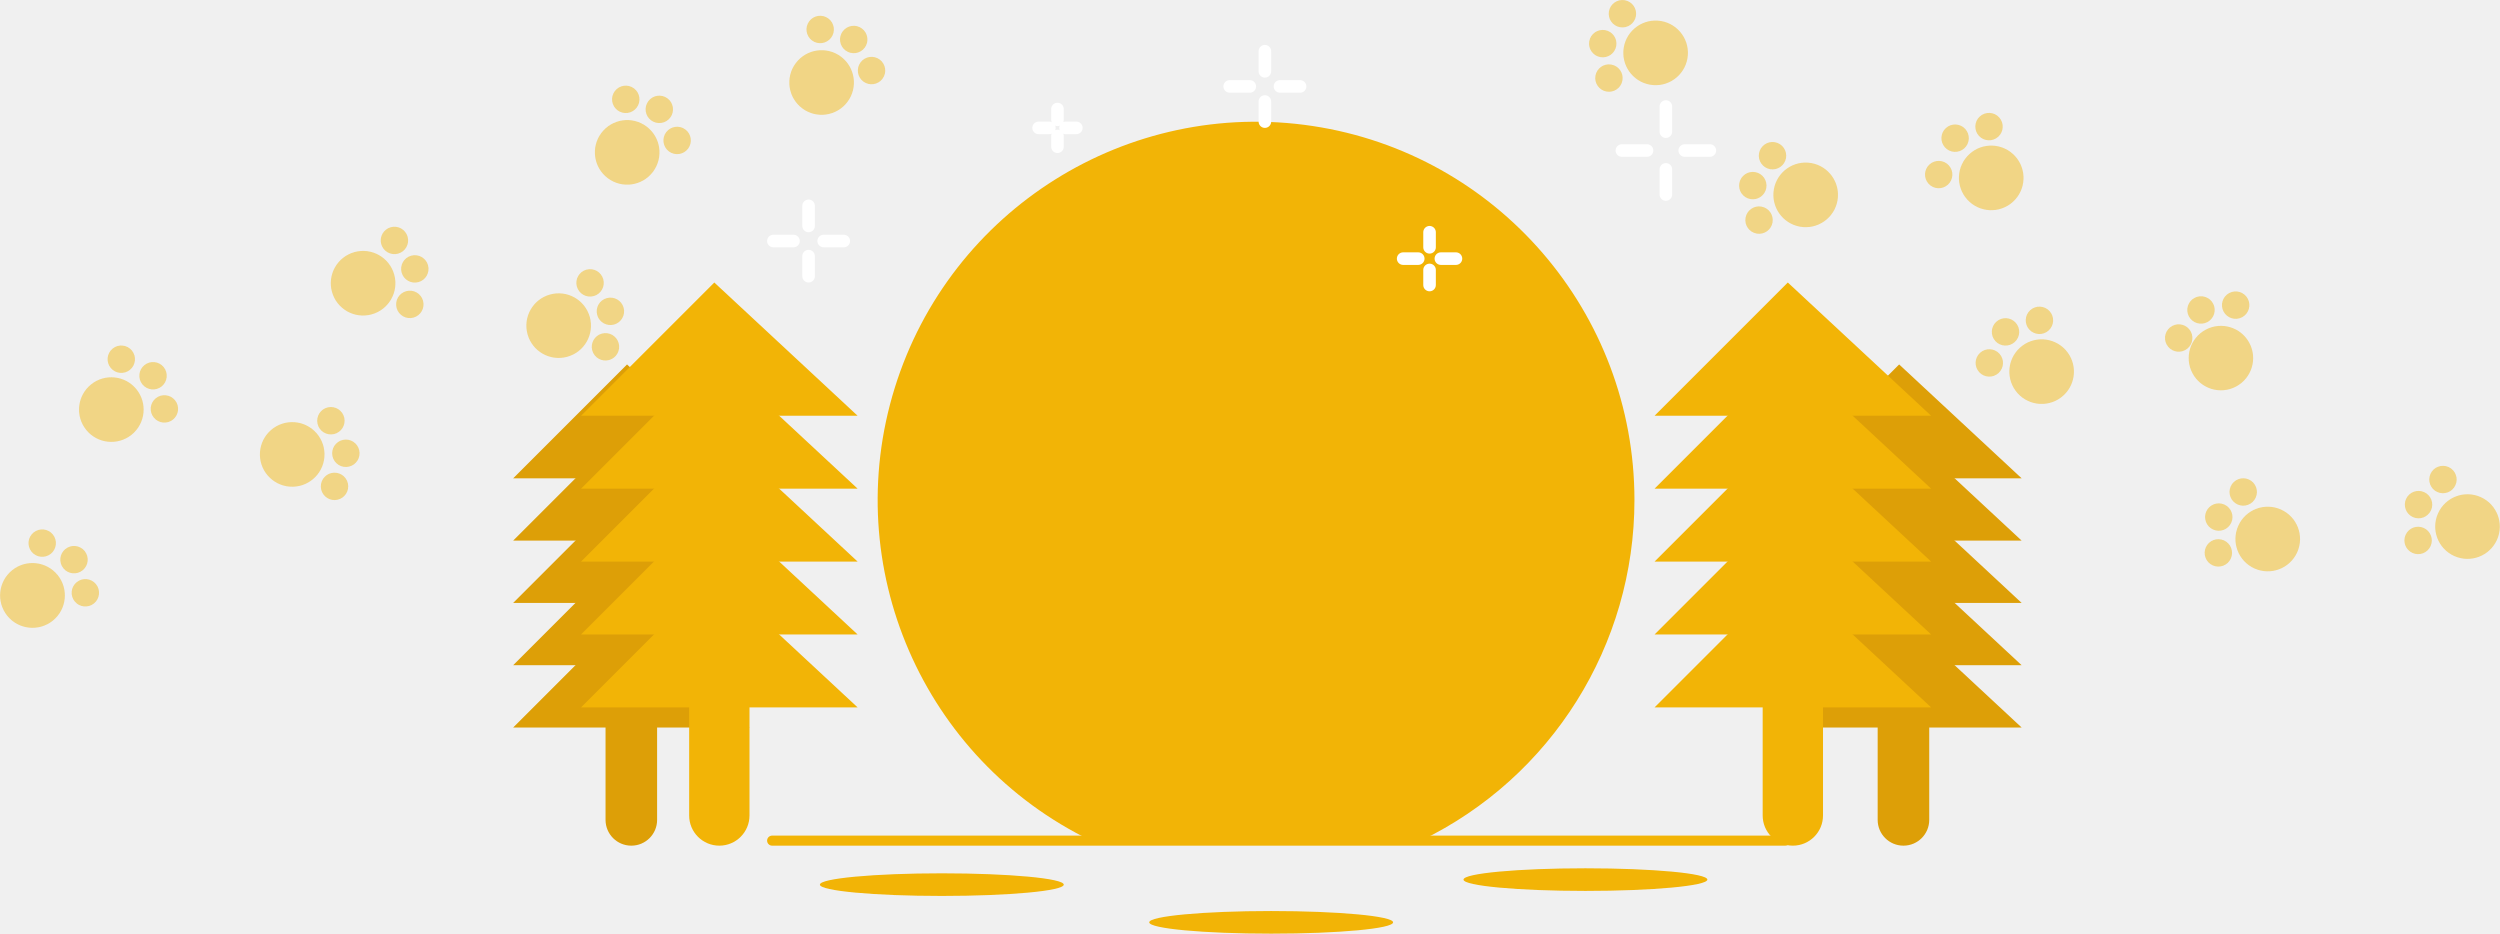
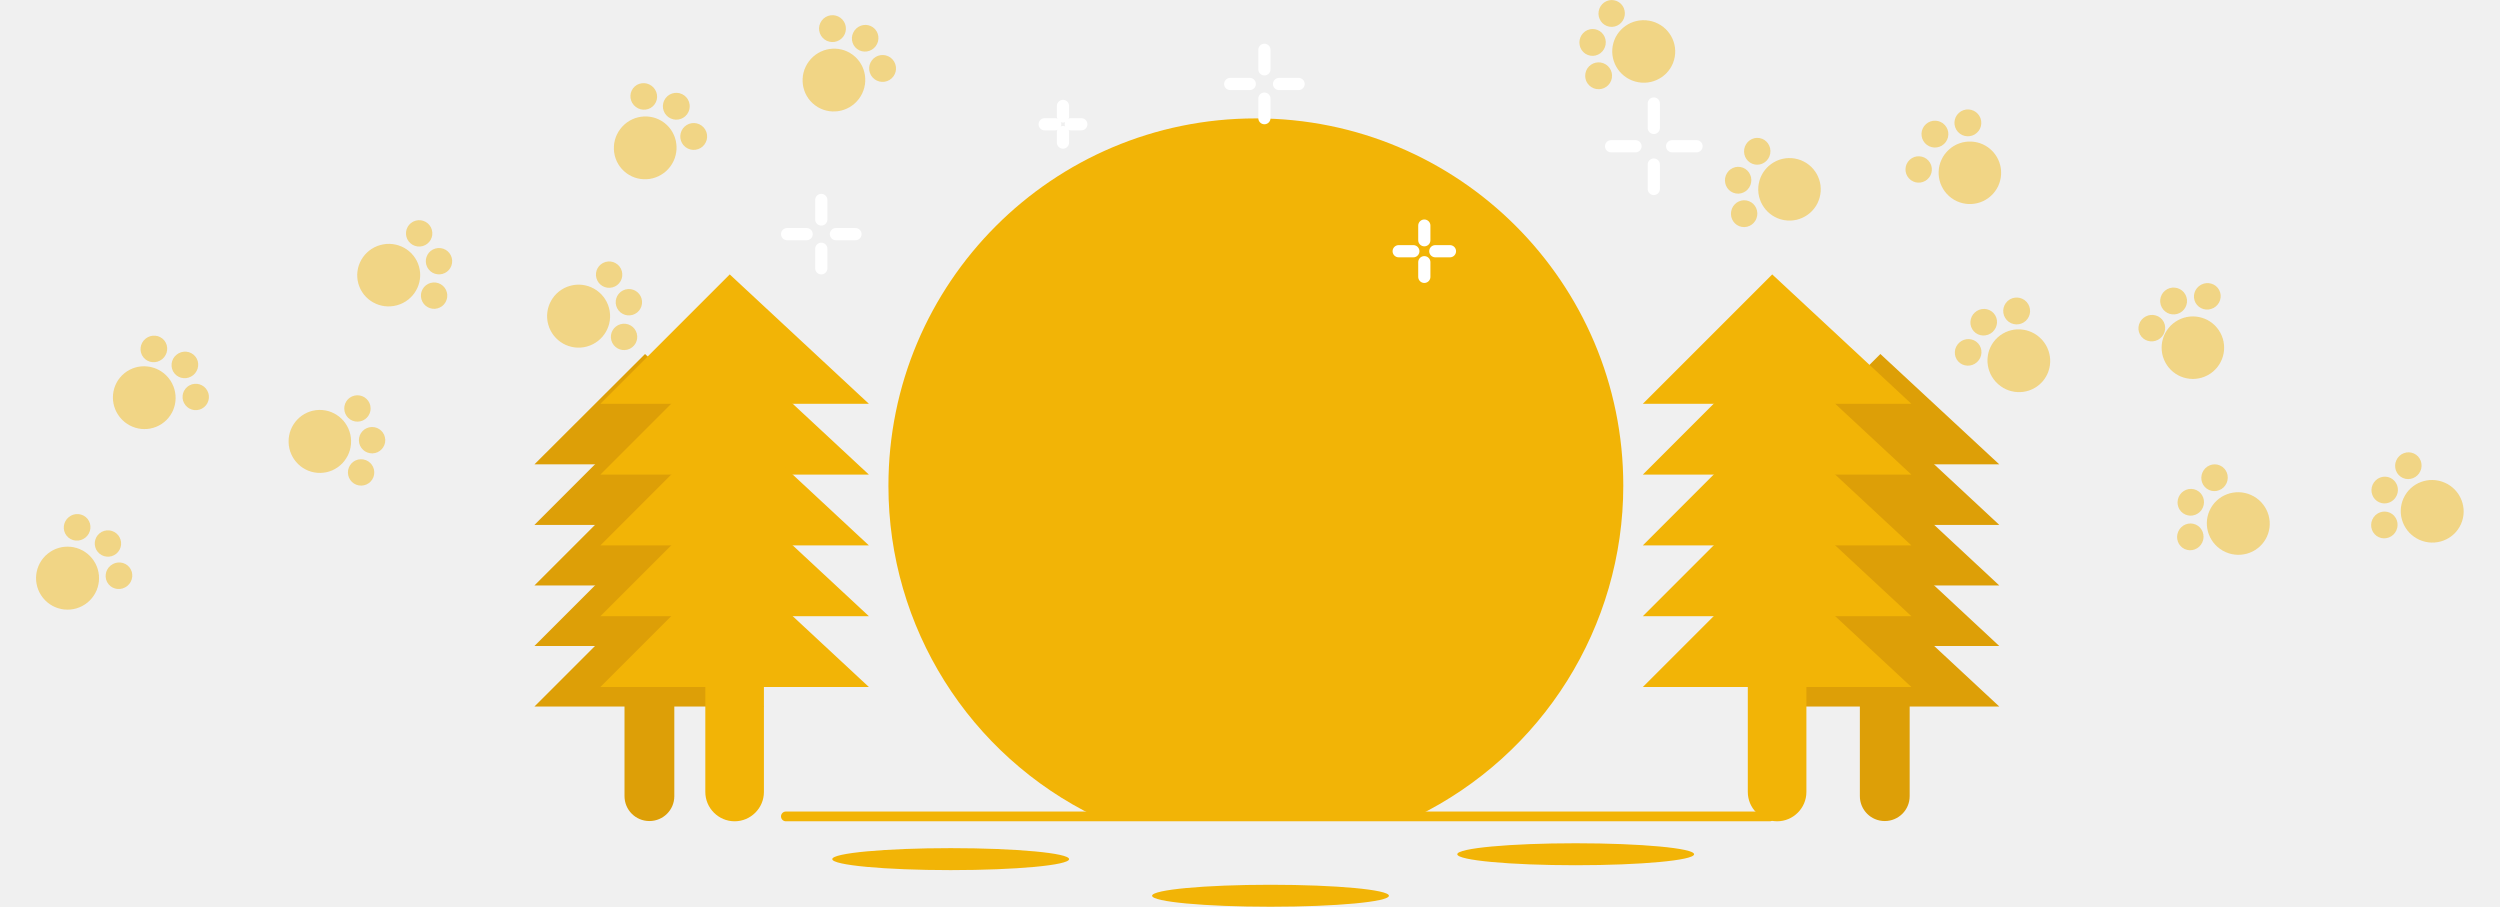
- <svg xmlns="http://www.w3.org/2000/svg" viewBox="0 0 994.4 371.37">
-   <g id="Layer_2" data-name="Layer 2">
+ <svg xmlns="http://www.w3.org/2000/svg" version="1.1" id="Layer_1" x="0px" y="0px" viewBox="0 0 1024 371.4" style="enable-background:new 0 0 1024 371.4;" xml:space="preserve">
+   <style type="text/css">
+ 	.st0{fill:#DD9F07;}
+ 	.st1{fill:#F2B406;}
+ 	.st2{fill:none;stroke:#F2B406;stroke-width:4;stroke-linecap:round;stroke-linejoin:round;}
+ 	.st3{opacity:0.46;}
+ 	.st4{fill:none;stroke:#FFFFFF;stroke-width:5;stroke-linecap:round;stroke-linejoin:round;}
+ </style>
+   <g id="Layer_2">
    <g id="familienaam">
      <g id="background">
-         <polygon points="755.41 144.96 710.12 190.25 804.12 190.25 755.41 144.96" style="fill:#dd9f07" />
-         <polygon points="755.41 169.74 710.12 215.03 804.12 215.03 755.41 169.74" style="fill:#dd9f07" />
-         <polygon points="755.41 194.52 710.12 239.81 804.12 239.81 755.41 194.52" style="fill:#dd9f07" />
-         <polygon points="755.41 219.3 710.12 264.59 804.12 264.59 755.41 219.3" style="fill:#dd9f07" />
-         <polygon points="755.41 244.08 710.12 289.37 804.12 289.37 755.41 244.08" style="fill:#dd9f07" />
-         <rect x="746.86" y="268.01" width="20.51" height="68.36" rx="10.25" ry="10.25" style="fill:#dd9f07" />
-         <polygon points="711.12 112.37 658.12 165.37 768.12 165.37 711.12 112.37" style="fill:#f2b406" />
-         <polygon points="711.12 141.37 658.12 194.37 768.12 194.37 711.12 141.37" style="fill:#f2b406" />
-         <polygon points="711.12 170.37 658.12 223.37 768.12 223.37 711.12 170.37" style="fill:#f2b406" />
-         <polygon points="711.12 199.37 658.12 252.37 768.12 252.37 711.12 199.37" style="fill:#f2b406" />
-         <polygon points="711.12 228.37 658.12 281.37 768.12 281.37 711.12 228.37" style="fill:#f2b406" />
-         <rect x="701.12" y="256.37" width="24" height="80" rx="12" ry="12" style="fill:#f2b406" />
-         <polygon points="249.41 144.96 204.12 190.25 298.12 190.25 249.41 144.96" style="fill:#dd9f07" />
-         <polygon points="249.41 169.74 204.12 215.03 298.12 215.03 249.41 169.74" style="fill:#dd9f07" />
-         <polygon points="249.41 194.52 204.12 239.81 298.12 239.81 249.41 194.52" style="fill:#dd9f07" />
-         <polygon points="249.41 219.3 204.12 264.59 298.12 264.59 249.41 219.3" style="fill:#dd9f07" />
-         <polygon points="249.41 244.08 204.12 289.37 298.12 289.37 249.41 244.08" style="fill:#dd9f07" />
-         <rect x="240.86" y="268.01" width="20.51" height="68.36" rx="10.25" ry="10.25" style="fill:#dd9f07" />
-         <polygon points="284.12 112.37 231.12 165.37 341.12 165.37 284.12 112.37" style="fill:#f2b406" />
-         <polygon points="284.12 141.37 231.12 194.37 341.12 194.37 284.12 141.37" style="fill:#f2b406" />
-         <polygon points="284.12 170.37 231.12 223.37 341.12 223.37 284.12 170.37" style="fill:#f2b406" />
-         <polygon points="284.12 199.37 231.12 252.37 341.12 252.37 284.12 199.37" style="fill:#f2b406" />
-         <polygon points="284.12 228.37 231.12 281.37 341.12 281.37 284.12 228.37" style="fill:#f2b406" />
-         <rect x="274.12" y="256.37" width="24" height="80" rx="12" ry="12" style="fill:#f2b406" />
-         <line x1="307.12" y1="334.37" x2="710.12" y2="334.37" style="fill:none;stroke:#f2b406;stroke-linecap:round;stroke-linejoin:round;stroke-width:4px" />
-         <path d="M650.12,198.87A150.5,150.5,0,1,0,434,334.37H565.18A150.51,150.51,0,0,0,650.12,198.87Z" style="fill:#f2b406" />
-         <g style="opacity:0.46">
-           <circle cx="144.42" cy="112.66" r="12.85" transform="translate(-24.8 42.57) rotate(-15.46)" style="fill:#f2b406" />
-           <circle cx="163.02" cy="121.07" r="5.45" transform="translate(-26.38 47.84) rotate(-15.46)" style="fill:#f2b406" />
-           <circle cx="165" cy="106.96" r="5.45" transform="translate(-22.54 47.85) rotate(-15.46)" style="fill:#f2b406" />
-           <circle cx="156.89" cy="95.64" r="5.45" transform="translate(-19.82 45.28) rotate(-15.46)" style="fill:#f2b406" />
-           <circle cx="222.22" cy="129.53" r="12.85" transform="translate(-26.49 63.92) rotate(-15.46)" style="fill:#f2b406" />
-           <circle cx="240.83" cy="137.95" r="5.45" transform="translate(-28.06 69.19) rotate(-15.46)" style="fill:#f2b406" />
-           <circle cx="242.8" cy="123.84" r="5.45" transform="translate(-24.23 69.2) rotate(-15.46)" style="fill:#f2b406" />
-           <circle cx="234.7" cy="112.52" r="5.45" transform="translate(-21.5 66.63) rotate(-15.46)" style="fill:#f2b406" />
-           <circle cx="249.47" cy="60.61" r="12.85" transform="translate(51.64 224.23) rotate(-53.25)" style="fill:#f2b406" />
-           <circle cx="269.33" cy="55.86" r="5.45" transform="translate(63.43 238.24) rotate(-53.25)" style="fill:#f2b406" />
-           <circle cx="262.25" cy="43.5" r="5.45" transform="translate(70.48 227.6) rotate(-53.25)" style="fill:#f2b406" />
-           <circle cx="248.91" cy="39.52" r="5.45" transform="translate(68.31 215.31) rotate(-53.25)" style="fill:#f2b406" />
-           <circle cx="326.81" cy="32.82" r="12.85" transform="translate(104.97 275.04) rotate(-53.25)" style="fill:#f2b406" />
-           <circle cx="346.67" cy="28.07" r="5.45" transform="translate(116.75 289.04) rotate(-53.25)" style="fill:#f2b406" />
-           <circle cx="339.58" cy="15.71" r="5.45" transform="translate(123.81 278.4) rotate(-53.25)" style="fill:#f2b406" />
-           <circle cx="326.24" cy="11.73" r="5.45" transform="translate(121.64 266.11) rotate(-53.25)" style="fill:#f2b406" />
-           <circle cx="12.85" cy="236.06" r="12.85" transform="matrix(0.78, -0.63, 0.63, 0.78, -145.82, 60.81)" style="fill:#f2b406" />
-           <circle cx="16.8" cy="216.02" r="5.45" transform="translate(-132.32 58.83) rotate(-39.04)" style="fill:#f2b406" />
-           <circle cx="29.44" cy="222.61" r="5.45" transform="translate(-133.64 68.25) rotate(-39.04)" style="fill:#f2b406" />
-           <circle cx="33.95" cy="235.78" r="5.45" transform="translate(-140.93 74.04) rotate(-39.04)" style="fill:#f2b406" />
-           <circle cx="44.29" cy="162.91" r="12.85" transform="translate(-92.73 64.28) rotate(-39.04)" style="fill:#f2b406" />
-           <circle cx="48.24" cy="142.88" r="5.45" transform="translate(-79.22 62.29) rotate(-39.04)" style="fill:#f2b406" />
-           <circle cx="60.88" cy="149.46" r="5.45" transform="translate(-80.55 71.72) rotate(-39.04)" style="fill:#f2b406" />
-           <circle cx="65.39" cy="162.64" r="5.45" transform="translate(-87.84 77.51) rotate(-39.04)" style="fill:#f2b406" />
-           <circle cx="116.23" cy="180.75" r="12.85" transform="translate(-3.92 2.58) rotate(-1.25)" style="fill:#f2b406" />
-           <circle cx="131.63" cy="167.34" r="5.45" transform="translate(-3.63 2.92) rotate(-1.25)" style="fill:#f2b406" />
-           <circle cx="137.58" cy="180.29" r="5.45" transform="translate(-3.91 3.05) rotate(-1.25)" style="fill:#f2b406" />
-           <circle cx="133.07" cy="193.46" r="5.45" transform="translate(-4.2 2.95) rotate(-1.25)" style="fill:#f2b406" />
+         <polygon class="st0" points="770.2,145 724.9,190.2 818.9,190.2    " />
+         <polygon class="st0" points="770.2,169.7 724.9,215 818.9,215    " />
+         <polygon class="st0" points="770.2,194.5 724.9,239.8 818.9,239.8    " />
+         <polygon class="st0" points="770.2,219.3 724.9,264.6 818.9,264.6    " />
+         <polygon class="st0" points="770.2,244.1 724.9,289.4 818.9,289.4    " />
+         <path class="st0" d="M771.9,268L771.9,268c5.7,0,10.3,4.6,10.3,10.2v47.9c0,5.7-4.6,10.2-10.2,10.2h0c-5.7,0-10.2-4.6-10.2-10.2     v-47.9C761.7,272.6,766.2,268,771.9,268z" />
+         <polygon class="st1" points="725.9,112.4 672.9,165.4 782.9,165.4    " />
+         <polygon class="st1" points="725.9,141.4 672.9,194.4 782.9,194.4    " />
+         <polygon class="st1" points="725.9,170.4 672.9,223.4 782.9,223.4    " />
+         <polygon class="st1" points="725.9,199.4 672.9,252.4 782.9,252.4    " />
+         <polygon class="st1" points="725.9,228.4 672.9,281.4 782.9,281.4    " />
+         <path class="st1" d="M727.9,256.4L727.9,256.4c6.6,0,12,5.4,12,12v56c0,6.6-5.4,12-12,12l0,0c-6.6,0-12-5.4-12-12v-56     C715.9,261.7,721.3,256.4,727.9,256.4z" />
+         <polygon class="st0" points="264.2,145 218.9,190.2 312.9,190.2    " />
+         <polygon class="st0" points="264.2,169.7 218.9,215 312.9,215    " />
+         <polygon class="st0" points="264.2,194.5 218.9,239.8 312.9,239.8    " />
+         <polygon class="st0" points="264.2,219.3 218.9,264.6 312.9,264.6    " />
+         <polygon class="st0" points="264.2,244.1 218.9,289.4 312.9,289.4    " />
+         <path class="st0" d="M265.9,268L265.9,268c5.7,0,10.3,4.6,10.3,10.2v47.9c0,5.7-4.6,10.2-10.2,10.2h0c-5.7,0-10.2-4.6-10.2-10.2     v-47.9C255.7,272.6,260.2,268,265.9,268z" />
+         <polygon class="st1" points="298.9,112.4 245.9,165.4 355.9,165.4    " />
+         <polygon class="st1" points="298.9,141.4 245.9,194.4 355.9,194.4    " />
+         <polygon class="st1" points="298.9,170.4 245.9,223.4 355.9,223.4    " />
+         <polygon class="st1" points="298.9,199.4 245.9,252.4 355.9,252.4    " />
+         <polygon class="st1" points="298.9,228.4 245.9,281.4 355.9,281.4    " />
+         <path class="st1" d="M300.9,256.4L300.9,256.4c6.6,0,12,5.4,12,12v56c0,6.6-5.4,12-12,12l0,0c-6.6,0-12-5.4-12-12v-56     C288.9,261.7,294.3,256.4,300.9,256.4z" />
+         <line class="st2" x1="321.9" y1="334.4" x2="724.9" y2="334.4" />
+         <path class="st1" d="M664.9,198.9c0-83.1-67.4-150.5-150.6-150.4c-83.1,0-150.5,67.4-150.4,150.6c0,57.7,33,110.2,84.9,135.4H580     C631.9,309.2,664.9,256.6,664.9,198.9z" />
+         <g class="st3">
+           <ellipse transform="matrix(0.9638 -0.2666 0.2666 0.9638 -24.269 46.5203)" class="st1" cx="159.2" cy="112.7" rx="12.9" ry="12.8" />
+           <ellipse transform="matrix(0.9638 -0.2666 0.2666 0.9638 -25.8402 51.7801)" class="st1" cx="177.8" cy="121.1" rx="5.4" ry="5.4" />
+           <ellipse transform="matrix(0.9638 -0.2666 0.2666 0.9638 -22.0051 51.7989)" class="st1" cx="179.8" cy="107" rx="5.4" ry="5.4" />
+           <ellipse transform="matrix(0.9638 -0.2666 0.2666 0.9638 -19.2816 49.2265)" class="st1" cx="171.7" cy="95.6" rx="5.4" ry="5.4" />
+           <ellipse transform="matrix(0.9638 -0.2666 0.2666 0.9638 -25.9514 67.8674)" class="st1" cx="237" cy="129.5" rx="12.9" ry="12.9" />
+           <ellipse transform="matrix(0.9638 -0.2666 0.2666 0.9638 -27.5237 73.1333)" class="st1" cx="255.6" cy="138" rx="5.4" ry="5.4" />
+           <ellipse transform="matrix(0.9638 -0.2666 0.2666 0.9638 -23.69 73.1471)" class="st1" cx="257.6" cy="123.8" rx="5.4" ry="5.4" />
+           <ellipse transform="matrix(0.9638 -0.2666 0.2666 0.9638 -20.965 70.5798)" class="st1" cx="249.5" cy="112.5" rx="5.4" ry="5.4" />
+           <ellipse transform="matrix(0.5983 -0.8013 0.8013 0.5983 57.5894 236.0896)" class="st1" cx="264.3" cy="60.6" rx="12.9" ry="12.8" />
+           <ellipse transform="matrix(0.5983 -0.8013 0.8013 0.5983 69.3713 250.102)" class="st1" cx="284.1" cy="55.9" rx="5.5" ry="5.5" />
+           <ellipse transform="matrix(0.5983 -0.8013 0.8013 0.5983 76.429 239.4557)" class="st1" cx="277" cy="43.5" rx="5.5" ry="5.5" />
+           <ellipse transform="matrix(0.5983 -0.8013 0.8013 0.5983 74.2615 227.1667)" class="st1" cx="263.7" cy="39.5" rx="5.4" ry="5.5" />
+           <ellipse transform="matrix(0.5983 -0.8013 0.8013 0.5983 110.918 286.8955)" class="st1" cx="341.6" cy="32.8" rx="12.9" ry="12.8" />
+           <ellipse transform="matrix(0.5983 -0.8013 0.8013 0.5983 122.7039 300.8958)" class="st1" cx="361.5" cy="28.1" rx="5.5" ry="5.5" />
+           <ellipse transform="matrix(0.5983 -0.8013 0.8013 0.5983 129.7568 290.256)" class="st1" cx="354.4" cy="15.7" rx="5.5" ry="5.4" />
+           <ellipse transform="matrix(0.5983 -0.8013 0.8013 0.5983 127.5893 277.967)" class="st1" cx="341" cy="11.7" rx="5.5" ry="5.5" />
+           <ellipse transform="matrix(0.7779 -0.6283 0.6283 0.7779 -142.6605 70.0107)" class="st1" cx="27.7" cy="236.8" rx="12.9" ry="12.9" />
+           <ellipse transform="matrix(0.7767 -0.6299 0.6299 0.7767 -129.0166 68.137)" class="st1" cx="31.6" cy="216" rx="5.5" ry="5.4" />
+           <ellipse transform="matrix(0.7767 -0.6299 0.6299 0.7767 -130.3349 77.5724)" class="st1" cx="44.2" cy="222.6" rx="5.4" ry="5.4" />
+           <ellipse transform="matrix(0.7767 -0.6299 0.6299 0.7767 -137.6289 83.3546)" class="st1" cx="48.7" cy="235.8" rx="5.5" ry="5.4" />
+           <ellipse transform="matrix(0.7767 -0.6299 0.6299 0.7767 -89.4227 73.5913)" class="st1" cx="59.1" cy="162.9" rx="12.8" ry="12.9" />
+           <ellipse transform="matrix(0.7767 -0.6299 0.6299 0.7767 -75.9184 71.613)" class="st1" cx="63" cy="142.9" rx="5.5" ry="5.4" />
+           <ellipse transform="matrix(0.7767 -0.6299 0.6299 0.7767 -77.2418 81.0385)" class="st1" cx="75.7" cy="149.5" rx="5.5" ry="5.4" />
+           <ellipse transform="matrix(0.7767 -0.6299 0.6299 0.7767 -84.5393 86.8265)" class="st1" cx="80.2" cy="162.6" rx="5.4" ry="5.4" />
+           <ellipse transform="matrix(0.9998 -2.181488e-02 2.181488e-02 0.9998 -3.9119 2.9013)" class="st1" cx="131" cy="180.8" rx="12.8" ry="12.9" />
+           <ellipse transform="matrix(0.9998 -2.181488e-02 2.181488e-02 0.9998 -3.6158 3.2339)" class="st1" cx="146.4" cy="167.3" rx="5.4" ry="5.4" />
+           <ellipse transform="matrix(0.9998 -2.181488e-02 2.181488e-02 0.9998 -3.8969 3.3668)" class="st1" cx="152.4" cy="180.3" rx="5.4" ry="5.4" />
+           <ellipse transform="matrix(0.9998 -2.181488e-02 2.181488e-02 0.9998 -4.1851 3.2716)" class="st1" cx="147.9" cy="193.5" rx="5.4" ry="5.4" />
        </g>
-         <g style="opacity:0.46">
-           <circle cx="812.05" cy="147.77" r="12.85" transform="translate(111.86 584.8) rotate(-42.28)" style="fill:#f2b406" />
-           <circle cx="811.17" cy="127.37" r="5.45" transform="translate(125.36 578.9) rotate(-42.28)" style="fill:#f2b406" />
-           <circle cx="797.69" cy="131.97" r="5.45" transform="translate(118.75 571.02) rotate(-42.28)" style="fill:#f2b406" />
-           <circle cx="791.24" cy="144.31" r="5.45" transform="translate(108.77 569.9) rotate(-42.28)" style="fill:#f2b406" />
-           <circle cx="792" cy="70.72" r="12.85" transform="translate(158.48 551.26) rotate(-42.28)" style="fill:#f2b406" />
-           <circle cx="791.12" cy="50.32" r="5.45" transform="translate(171.98 545.36) rotate(-42.28)" style="fill:#f2b406" />
-           <circle cx="777.64" cy="54.92" r="5.45" transform="translate(165.37 537.49) rotate(-42.28)" style="fill:#f2b406" />
-           <circle cx="771.19" cy="67.26" r="5.45" transform="matrix(0.74, -0.67, 0.67, 0.74, 155.39, 536.36)" style="fill:#f2b406" />
-           <circle cx="718.2" cy="77.5" r="12.85" transform="translate(518.04 771.59) rotate(-80.07)" style="fill:#f2b406" />
-           <circle cx="705" cy="61.92" r="5.45" transform="translate(522.47 745.69) rotate(-80.07)" style="fill:#f2b406" />
-           <circle cx="697.17" cy="73.82" r="5.45" transform="translate(504.26 747.82) rotate(-80.07)" style="fill:#f2b406" />
-           <circle cx="699.63" cy="87.53" r="5.45" transform="translate(492.81 761.6) rotate(-80.07)" style="fill:#f2b406" />
-           <circle cx="658.5" cy="21.03" r="12.85" transform="translate(524.27 666.04) rotate(-80.07)" style="fill:#f2b406" />
-           <circle cx="645.3" cy="5.45" r="5.45" transform="translate(528.69 640.15) rotate(-80.07)" style="fill:#f2b406" />
-           <circle cx="637.47" cy="17.35" r="5.45" transform="translate(510.49 642.28) rotate(-80.07)" style="fill:#f2b406" />
-           <circle cx="639.94" cy="31.05" r="5.45" transform="translate(499.03 656.05) rotate(-80.07)" style="fill:#f2b406" />
-           <circle cx="981.54" cy="209.49" r="12.85" transform="translate(389.03 1019.58) rotate(-65.87)" style="fill:#f2b406" />
-           <circle cx="961.88" cy="215.01" r="5.45" transform="translate(372.38 1004.9) rotate(-65.87)" style="fill:#f2b406" />
-           <circle cx="962.06" cy="200.76" r="5.45" transform="translate(385.48 996.64) rotate(-65.87)" style="fill:#f2b406" />
-           <circle cx="971.78" cy="190.79" r="5.45" transform="translate(400.32 999.61) rotate(-65.87)" style="fill:#f2b406" />
-           <circle cx="902.08" cy="214.44" r="12.85" transform="translate(337.54 949.99) rotate(-65.87)" style="fill:#f2b406" />
-           <circle cx="882.42" cy="219.96" r="5.45" transform="translate(320.89 935.31) rotate(-65.87)" style="fill:#f2b406" />
-           <circle cx="882.6" cy="205.71" r="5.45" transform="translate(333.99 927.05) rotate(-65.87)" style="fill:#f2b406" />
-           <circle cx="892.32" cy="195.74" r="5.45" transform="translate(348.84 930.02) rotate(-65.87)" style="fill:#f2b406" />
-           <circle cx="885.54" cy="142.19" r="12.85" transform="matrix(0.88, -0.47, 0.47, 0.88, 37.29, 433.51)" style="fill:#f2b406" />
-           <circle cx="866.62" cy="134.5" r="5.45" transform="translate(38.68 423.7) rotate(-28.08)" style="fill:#f2b406" />
-           <circle cx="875.49" cy="123.35" r="5.45" transform="translate(44.97 426.56) rotate(-28.08)" style="fill:#f2b406" />
-           <circle cx="889.28" cy="121.43" r="5.45" transform="translate(47.5 432.82) rotate(-28.08)" style="fill:#f2b406" />
+         <g class="st3">
+           <ellipse transform="matrix(0.7399 -0.6728 0.6728 0.7399 115.6534 594.7408)" class="st1" cx="826.9" cy="147.8" rx="12.8" ry="12.9" />
+           <ellipse transform="matrix(0.7399 -0.6728 0.6728 0.7399 129.1507 588.8448)" class="st1" cx="826" cy="127.4" rx="5.5" ry="5.5" />
+           <ellipse transform="matrix(0.7399 -0.6728 0.6728 0.7399 122.5525 580.9648)" class="st1" cx="812.5" cy="132" rx="5.5" ry="5.4" />
+           <ellipse transform="matrix(0.7399 -0.6728 0.6728 0.7399 112.5666 579.8378)" class="st1" cx="806.1" cy="144.4" rx="5.5" ry="5.4" />
+           <ellipse transform="matrix(0.7399 -0.6728 0.6728 0.7399 162.2788 561.2066)" class="st1" cx="806.8" cy="70.8" rx="12.8" ry="12.8" />
+           <ellipse transform="matrix(0.7399 -0.6728 0.6728 0.7399 175.7761 555.3107)" class="st1" cx="806" cy="50.4" rx="5.5" ry="5.5" />
+           <ellipse transform="matrix(0.7399 -0.6728 0.6728 0.7399 169.1712 547.4333)" class="st1" cx="792.5" cy="55" rx="5.5" ry="5.5" />
+           <ellipse transform="matrix(0.7413 -0.6712 0.6712 0.7413 156.7195 545.4632)" class="st1" cx="785.9" cy="69.4" rx="5.4" ry="5.4" />
+           <ellipse transform="matrix(0.1724 -0.985 0.985 0.1724 530.2693 786.1944)" class="st1" cx="733" cy="77.5" rx="12.8" ry="12.8" />
+           <ellipse transform="matrix(0.1724 -0.985 0.985 0.1724 534.7024 760.3021)" class="st1" cx="719.8" cy="61.9" rx="5.5" ry="5.4" />
+           <ellipse transform="matrix(0.1724 -0.985 0.985 0.1724 516.499 762.4247)" class="st1" cx="712" cy="73.8" rx="5.5" ry="5.4" />
+           <ellipse transform="matrix(0.1724 -0.985 0.985 0.1724 505.0349 776.2213)" class="st1" cx="714.5" cy="87.5" rx="5.5" ry="5.4" />
+           <ellipse transform="matrix(0.1724 -0.985 0.985 0.1724 536.5096 680.6573)" class="st1" cx="673.3" cy="21" rx="12.8" ry="12.9" />
+           <ellipse transform="matrix(0.1724 -0.985 0.985 0.1724 540.9245 654.7636)" class="st1" cx="660.1" cy="5.5" rx="5.5" ry="5.4" />
+           <ellipse transform="matrix(0.1724 -0.985 0.985 0.1724 522.7294 656.8959)" class="st1" cx="652.3" cy="17.4" rx="5.5" ry="5.4" />
+           <ellipse transform="matrix(0.1724 -0.985 0.985 0.1724 511.2715 670.6569)" class="st1" cx="654.8" cy="31.1" rx="5.5" ry="5.5" />
+           <ellipse transform="matrix(0.4088 -0.9126 0.9126 0.4088 397.8439 1033.046)" class="st1" cx="996.3" cy="209.4" rx="12.8" ry="12.9" />
+           <ellipse transform="matrix(0.4088 -0.9126 0.9126 0.4088 381.1908 1018.376)" class="st1" cx="976.6" cy="215" rx="5.5" ry="5.4" />
+           <ellipse transform="matrix(0.4088 -0.9126 0.9126 0.4088 394.2952 1010.106)" class="st1" cx="976.8" cy="200.7" rx="5.5" ry="5.4" />
+           <ellipse transform="matrix(0.4088 -0.9126 0.9126 0.4088 409.1433 1013.074)" class="st1" cx="986.5" cy="190.7" rx="5.5" ry="5.4" />
+           <ellipse transform="matrix(0.4088 -0.9126 0.9126 0.4088 346.3521 963.4591)" class="st1" cx="916.8" cy="214.4" rx="12.8" ry="12.9" />
+           <ellipse transform="matrix(0.4088 -0.9126 0.9126 0.4088 329.6989 948.7892)" class="st1" cx="897.2" cy="219.9" rx="5.5" ry="5.4" />
+           <ellipse transform="matrix(0.4088 -0.9126 0.9126 0.4088 342.8033 940.5189)" class="st1" cx="897.3" cy="205.7" rx="5.5" ry="5.4" />
+           <ellipse transform="matrix(0.4088 -0.9126 0.9126 0.4088 357.6573 943.4959)" class="st1" cx="907.1" cy="195.7" rx="5.5" ry="5.4" />
+           <ellipse transform="matrix(0.8821 -0.4711 0.4711 0.8821 38.8177 439.9434)" class="st1" cx="898.2" cy="142.4" rx="12.8" ry="12.8" />
+           <ellipse transform="matrix(0.8823 -0.4707 0.4707 0.8823 40.464 430.7044)" class="st1" cx="881.4" cy="134.4" rx="5.5" ry="5.4" />
+           <ellipse transform="matrix(0.8823 -0.4707 0.4707 0.8823 46.7574 433.5656)" class="st1" cx="890.3" cy="123.3" rx="5.5" ry="5.5" />
+           <ellipse transform="matrix(0.8823 -0.4707 0.4707 0.8823 49.2871 439.8315)" class="st1" cx="904.1" cy="121.4" rx="5.5" ry="5.4" />
        </g>
-         <ellipse cx="374.62" cy="351.87" rx="48.5" ry="4.5" style="fill:#f2b406" />
-         <ellipse cx="505.62" cy="366.87" rx="48.5" ry="4.5" style="fill:#f2b406" />
-         <ellipse cx="630.62" cy="349.87" rx="48.5" ry="4.5" style="fill:#f2b406" />
-         <line x1="503.12" y1="20.37" x2="503.12" y2="28.37" style="fill:none;stroke:#fff;stroke-linecap:round;stroke-linejoin:round;stroke-width:5px" />
-         <line x1="517.12" y1="34.37" x2="509.12" y2="34.37" style="fill:none;stroke:#fff;stroke-linecap:round;stroke-linejoin:round;stroke-width:5px" />
-         <line x1="503.12" y1="48.37" x2="503.12" y2="40.37" style="fill:none;stroke:#fff;stroke-linecap:round;stroke-linejoin:round;stroke-width:5px" />
-         <line x1="489.12" y1="34.37" x2="497.12" y2="34.37" style="fill:none;stroke:#fff;stroke-linecap:round;stroke-linejoin:round;stroke-width:5px" />
-         <line x1="321.62" y1="81.87" x2="321.62" y2="89.87" style="fill:none;stroke:#fff;stroke-linecap:round;stroke-linejoin:round;stroke-width:5px" />
-         <line x1="335.62" y1="95.87" x2="327.62" y2="95.87" style="fill:none;stroke:#fff;stroke-linecap:round;stroke-linejoin:round;stroke-width:5px" />
-         <line x1="321.62" y1="109.87" x2="321.62" y2="101.87" style="fill:none;stroke:#fff;stroke-linecap:round;stroke-linejoin:round;stroke-width:5px" />
-         <line x1="307.62" y1="95.87" x2="315.62" y2="95.87" style="fill:none;stroke:#fff;stroke-linecap:round;stroke-linejoin:round;stroke-width:5px" />
-         <line x1="662.62" y1="42.37" x2="662.62" y2="52.37" style="fill:none;stroke:#fff;stroke-linecap:round;stroke-linejoin:round;stroke-width:5px" />
-         <line x1="680.12" y1="59.87" x2="670.12" y2="59.87" style="fill:none;stroke:#fff;stroke-linecap:round;stroke-linejoin:round;stroke-width:5px" />
-         <line x1="662.62" y1="77.37" x2="662.62" y2="67.37" style="fill:none;stroke:#fff;stroke-linecap:round;stroke-linejoin:round;stroke-width:5px" />
-         <line x1="645.12" y1="59.87" x2="655.12" y2="59.87" style="fill:none;stroke:#fff;stroke-linecap:round;stroke-linejoin:round;stroke-width:5px" />
-         <line x1="420.62" y1="43.37" x2="420.62" y2="47.66" style="fill:none;stroke:#fff;stroke-linecap:round;stroke-linejoin:round;stroke-width:5px" />
-         <line x1="428.12" y1="50.87" x2="423.83" y2="50.87" style="fill:none;stroke:#fff;stroke-linecap:round;stroke-linejoin:round;stroke-width:5px" />
-         <line x1="420.62" y1="58.37" x2="420.62" y2="54.09" style="fill:none;stroke:#fff;stroke-linecap:round;stroke-linejoin:round;stroke-width:5px" />
-         <line x1="413.12" y1="50.87" x2="417.4" y2="50.87" style="fill:none;stroke:#fff;stroke-linecap:round;stroke-linejoin:round;stroke-width:5px" />
-         <line x1="568.62" y1="92.37" x2="568.62" y2="98.37" style="fill:none;stroke:#fff;stroke-linecap:round;stroke-linejoin:round;stroke-width:5px" />
-         <line x1="579.12" y1="102.87" x2="573.12" y2="102.87" style="fill:none;stroke:#fff;stroke-linecap:round;stroke-linejoin:round;stroke-width:5px" />
-         <line x1="568.62" y1="113.37" x2="568.62" y2="107.37" style="fill:none;stroke:#fff;stroke-linecap:round;stroke-linejoin:round;stroke-width:5px" />
-         <line x1="558.12" y1="102.87" x2="564.12" y2="102.87" style="fill:none;stroke:#fff;stroke-linecap:round;stroke-linejoin:round;stroke-width:5px" />
+         <ellipse class="st1" cx="389.4" cy="351.9" rx="48.5" ry="4.5" />
+         <ellipse class="st1" cx="520.4" cy="366.9" rx="48.5" ry="4.5" />
+         <ellipse class="st1" cx="645.4" cy="349.9" rx="48.5" ry="4.5" />
+         <line class="st4" x1="517.9" y1="20.4" x2="517.9" y2="28.4" />
+         <line class="st4" x1="531.9" y1="34.4" x2="523.9" y2="34.4" />
+         <line class="st4" x1="517.9" y1="48.4" x2="517.9" y2="40.4" />
+         <line class="st4" x1="503.9" y1="34.4" x2="511.9" y2="34.4" />
+         <line class="st4" x1="336.4" y1="81.9" x2="336.4" y2="89.9" />
+         <line class="st4" x1="350.4" y1="95.9" x2="342.4" y2="95.9" />
+         <line class="st4" x1="336.4" y1="109.9" x2="336.4" y2="101.9" />
+         <line class="st4" x1="322.4" y1="95.9" x2="330.4" y2="95.9" />
+         <line class="st4" x1="677.4" y1="42.4" x2="677.4" y2="52.4" />
+         <line class="st4" x1="694.9" y1="59.9" x2="684.9" y2="59.9" />
+         <line class="st4" x1="677.4" y1="77.4" x2="677.4" y2="67.4" />
+         <line class="st4" x1="659.9" y1="59.9" x2="669.9" y2="59.9" />
+         <line class="st4" x1="435.4" y1="43.4" x2="435.4" y2="47.7" />
+         <line class="st4" x1="442.9" y1="50.9" x2="438.6" y2="50.9" />
+         <line class="st4" x1="435.4" y1="58.4" x2="435.4" y2="54.1" />
+         <line class="st4" x1="427.9" y1="50.9" x2="432.2" y2="50.9" />
+         <line class="st4" x1="583.4" y1="92.4" x2="583.4" y2="98.4" />
+         <line class="st4" x1="593.9" y1="102.9" x2="587.9" y2="102.9" />
+         <line class="st4" x1="583.4" y1="113.4" x2="583.4" y2="107.4" />
+         <line class="st4" x1="572.9" y1="102.9" x2="578.9" y2="102.9" />
      </g>
    </g>
  </g>
</svg>
